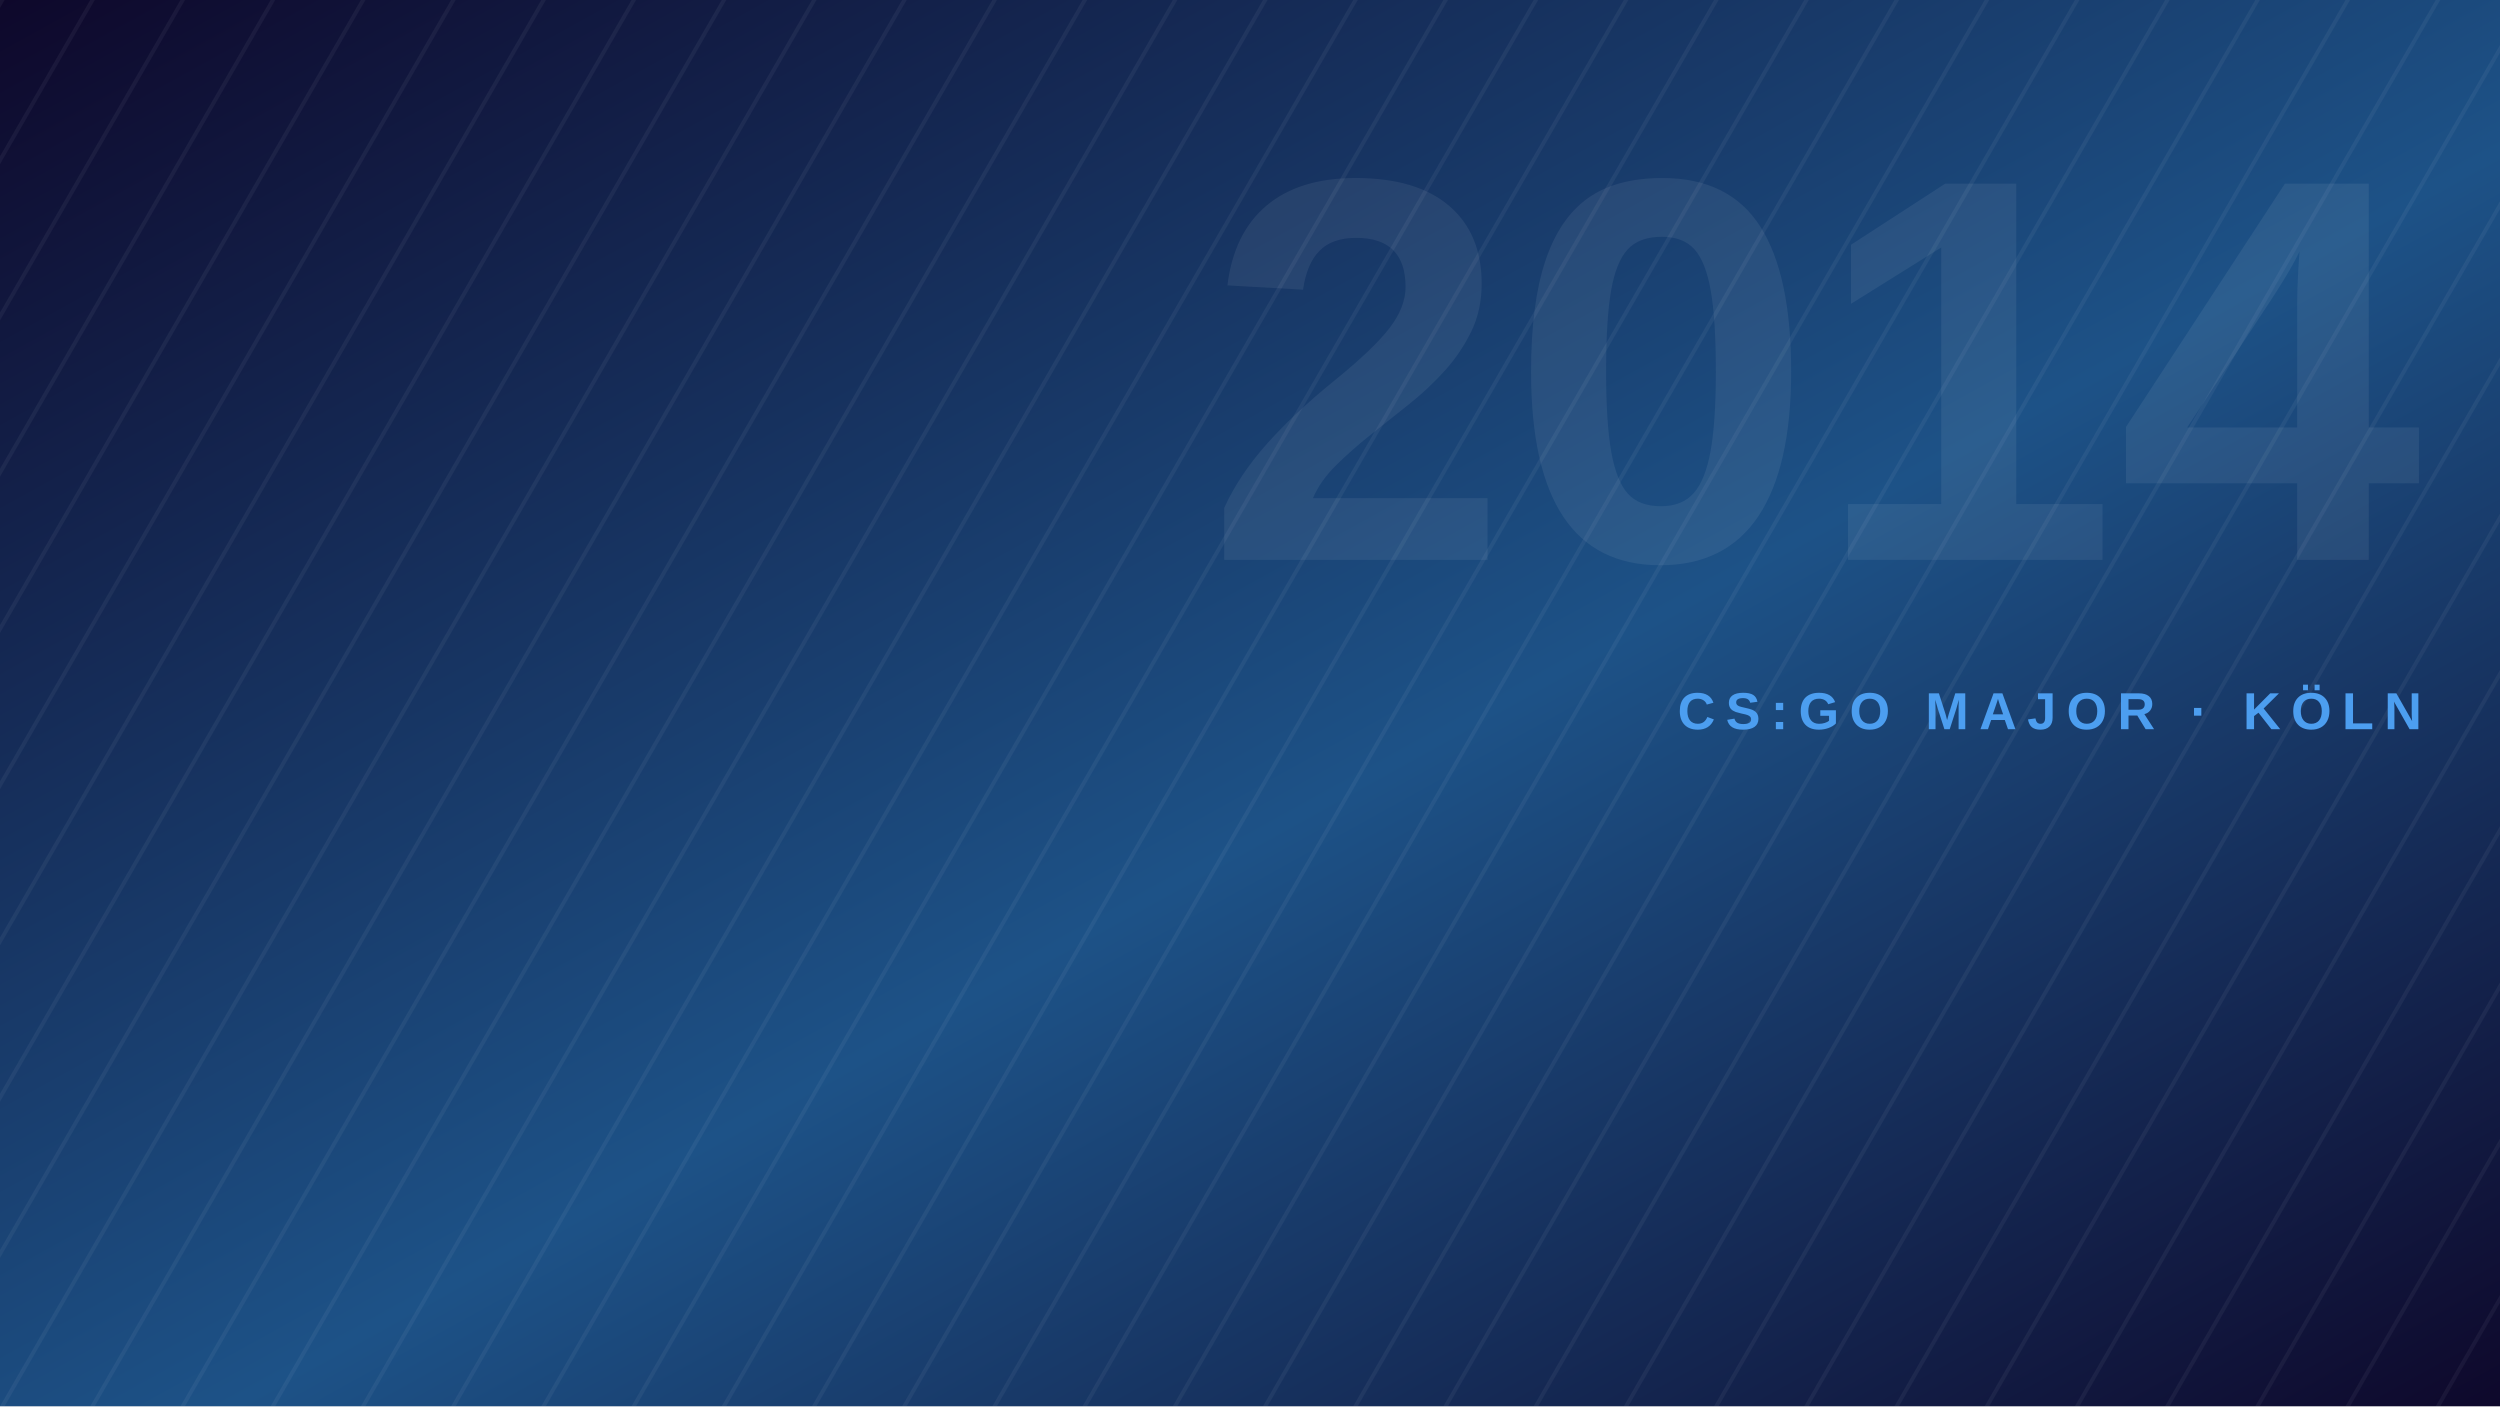
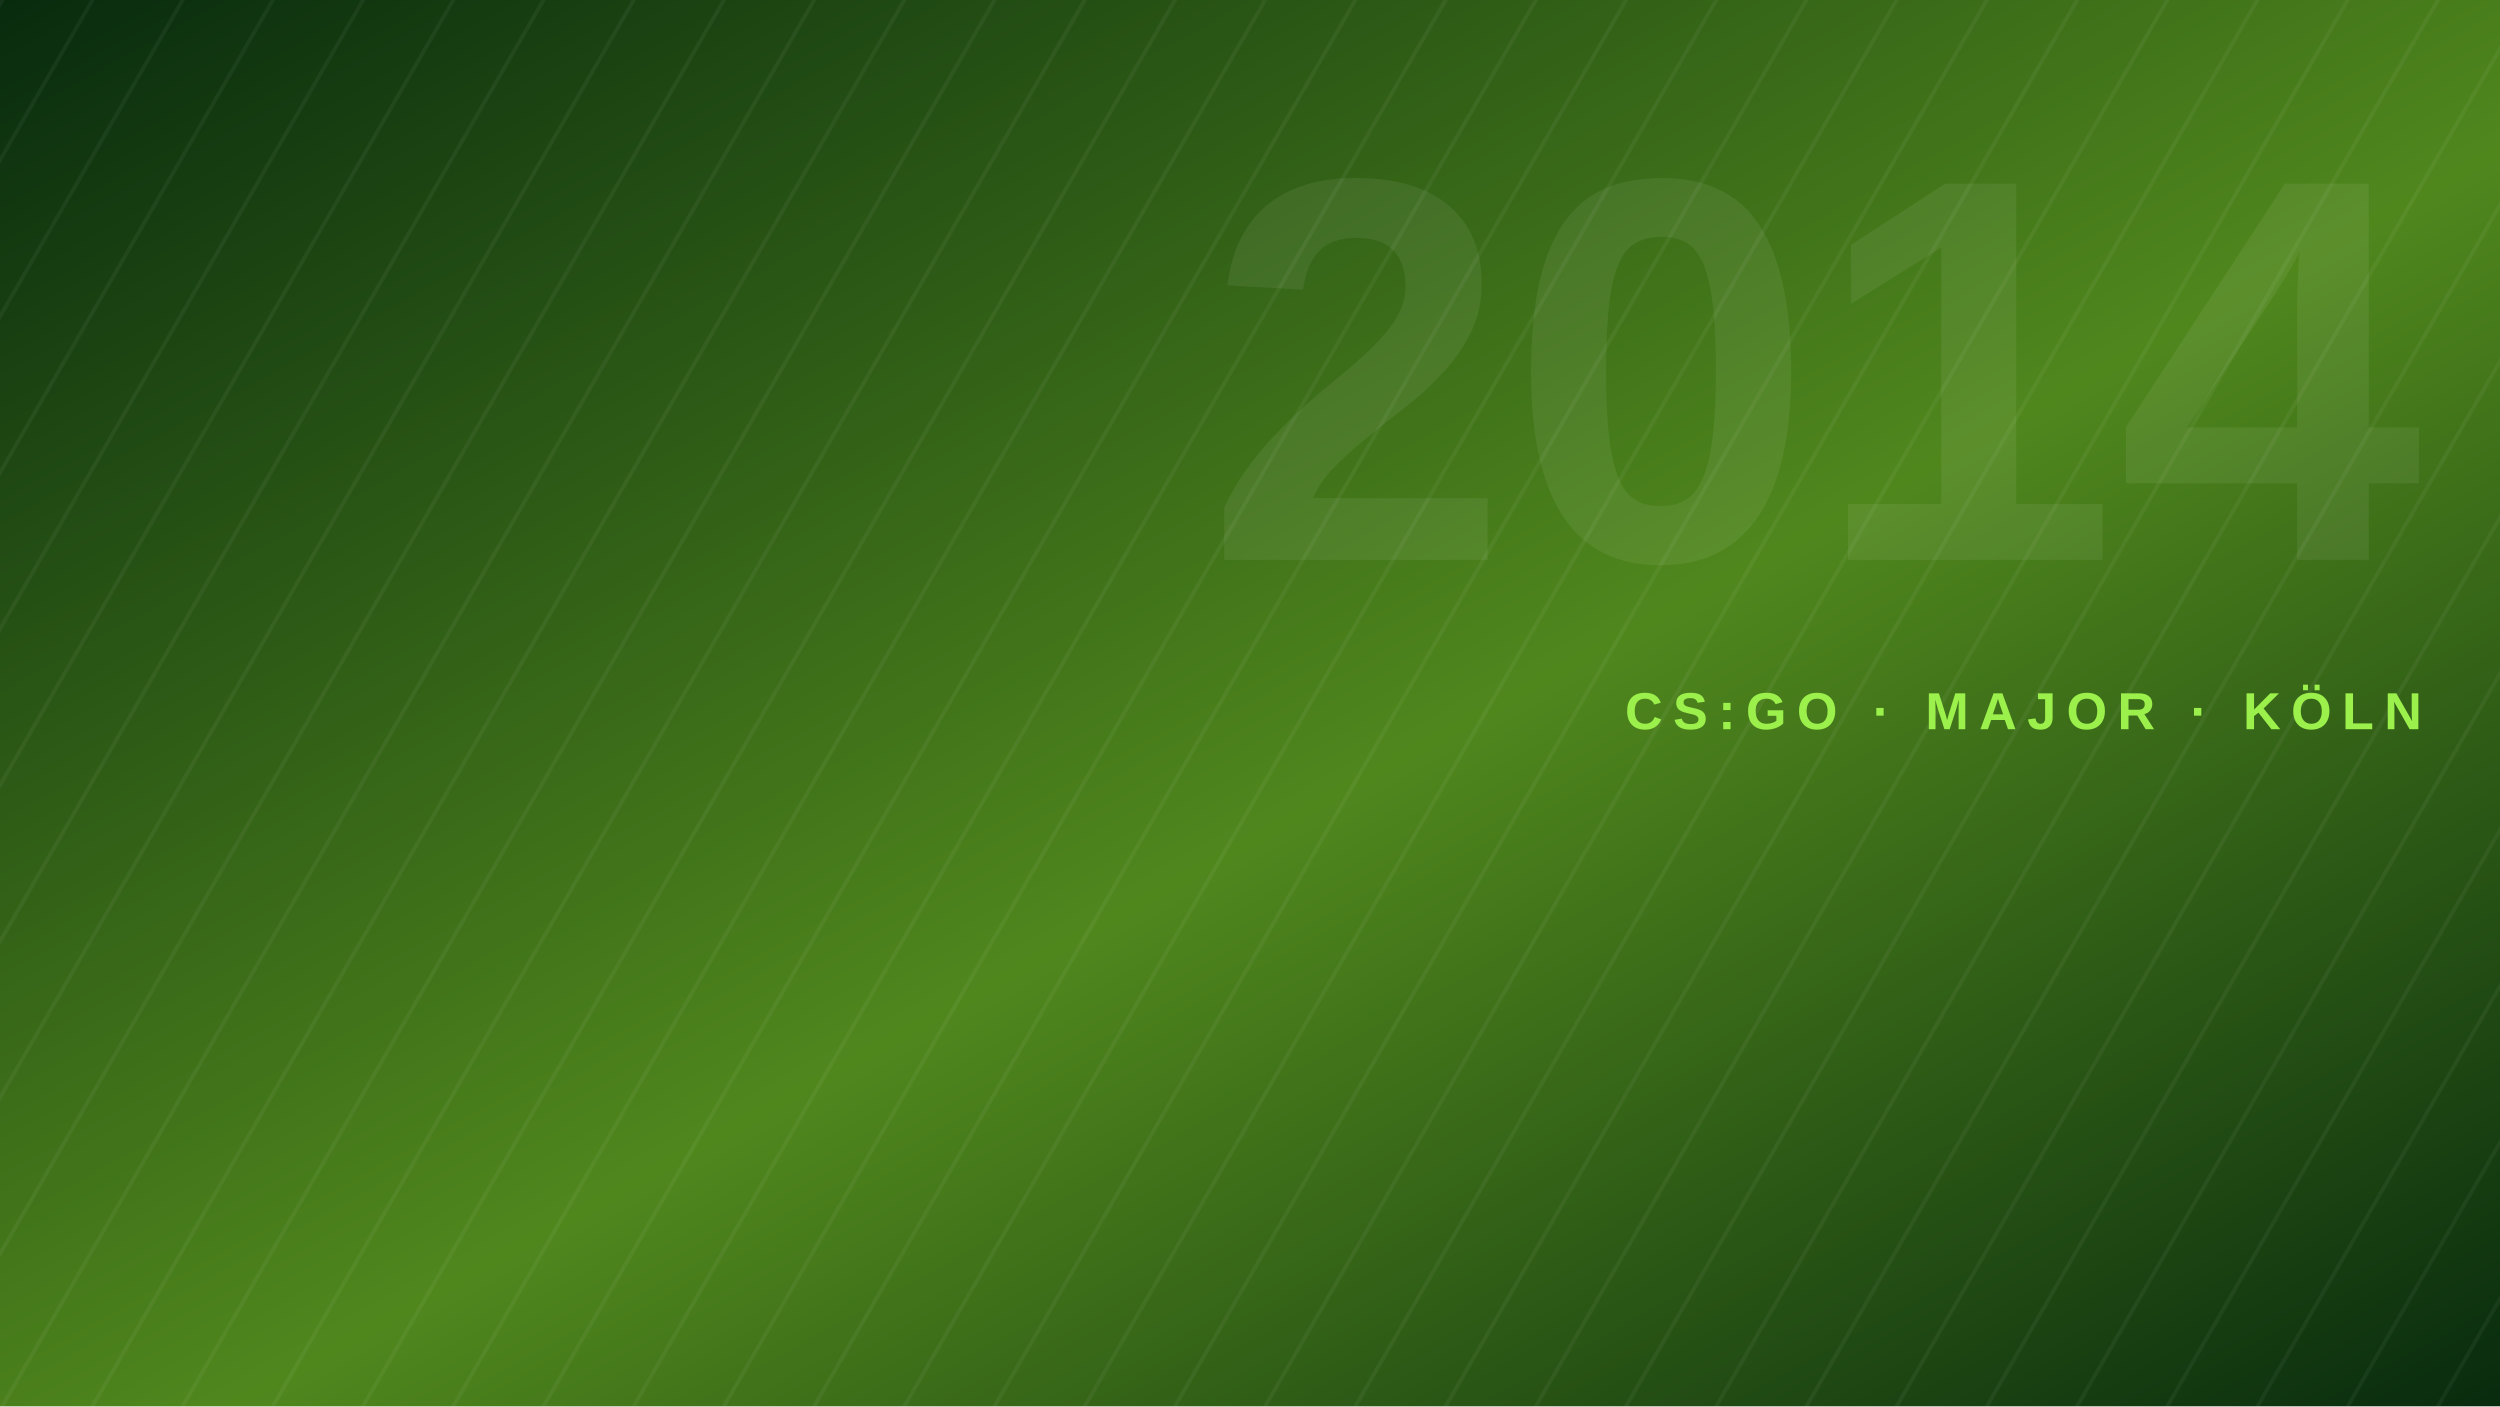
<svg xmlns="http://www.w3.org/2000/svg" width="1920" height="1080" viewBox="0 0 1920 1080">
  <defs>
    <linearGradient id="g" x1="0" y1="0" x2="1" y2="1">
-       <stop offset="0" stop-color="hsl(250,70%,10%)" />
-       <stop offset=".55" stop-color="hsl(210,65%,32%)" />
-       <stop offset="1" stop-color="hsl(250,70%,10%)" />
+       <stop offset="0" stop-color="hsl(131,70%,10%)" />
+       <stop offset=".55" stop-color="hsl(91,65%,32%)" />
+       <stop offset="1" stop-color="hsl(131,70%,10%)" />
    </linearGradient>
    <pattern id="p" width="60" height="60" patternUnits="userSpaceOnUse" patternTransform="rotate(30)">
      <rect width="3" height="60" fill="#fff" opacity=".05" />
    </pattern>
  </defs>
  <rect width="1920" height="1080" fill="url(#g)" />
  <rect width="1920" height="1080" fill="url(#p)" />
  <text x="1860" y="430" text-anchor="end" font-family="Arial,Helvetica,sans-serif" font-weight="700" font-size="420" fill="#fff" opacity=".07">2014</text>
-   <text x="1860" y="560" text-anchor="end" font-family="Arial,Helvetica,sans-serif" font-weight="700" font-size="40" fill="hsl(210,85%,62%)" letter-spacing="8">CS:GO MAJOR · KÖLN</text>
+   <text x="1860" y="560" text-anchor="end" font-family="Arial,Helvetica,sans-serif" font-weight="700" font-size="40" fill="hsl(91,85%,62%)" letter-spacing="8">CS:GO · MAJOR · KÖLN</text>
</svg>
